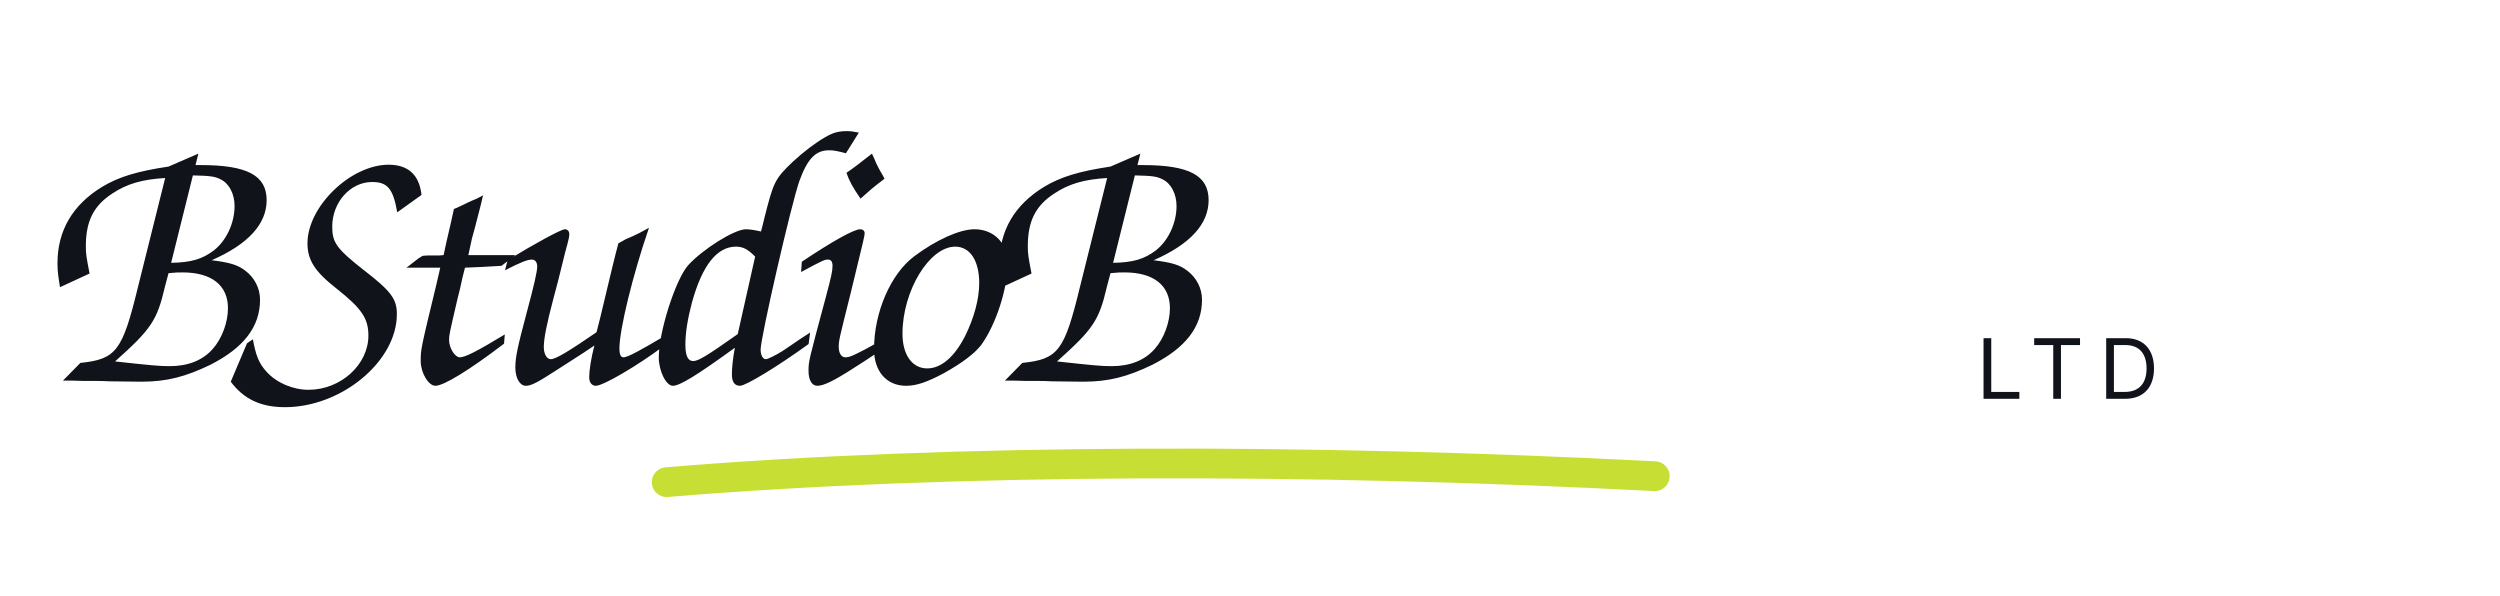
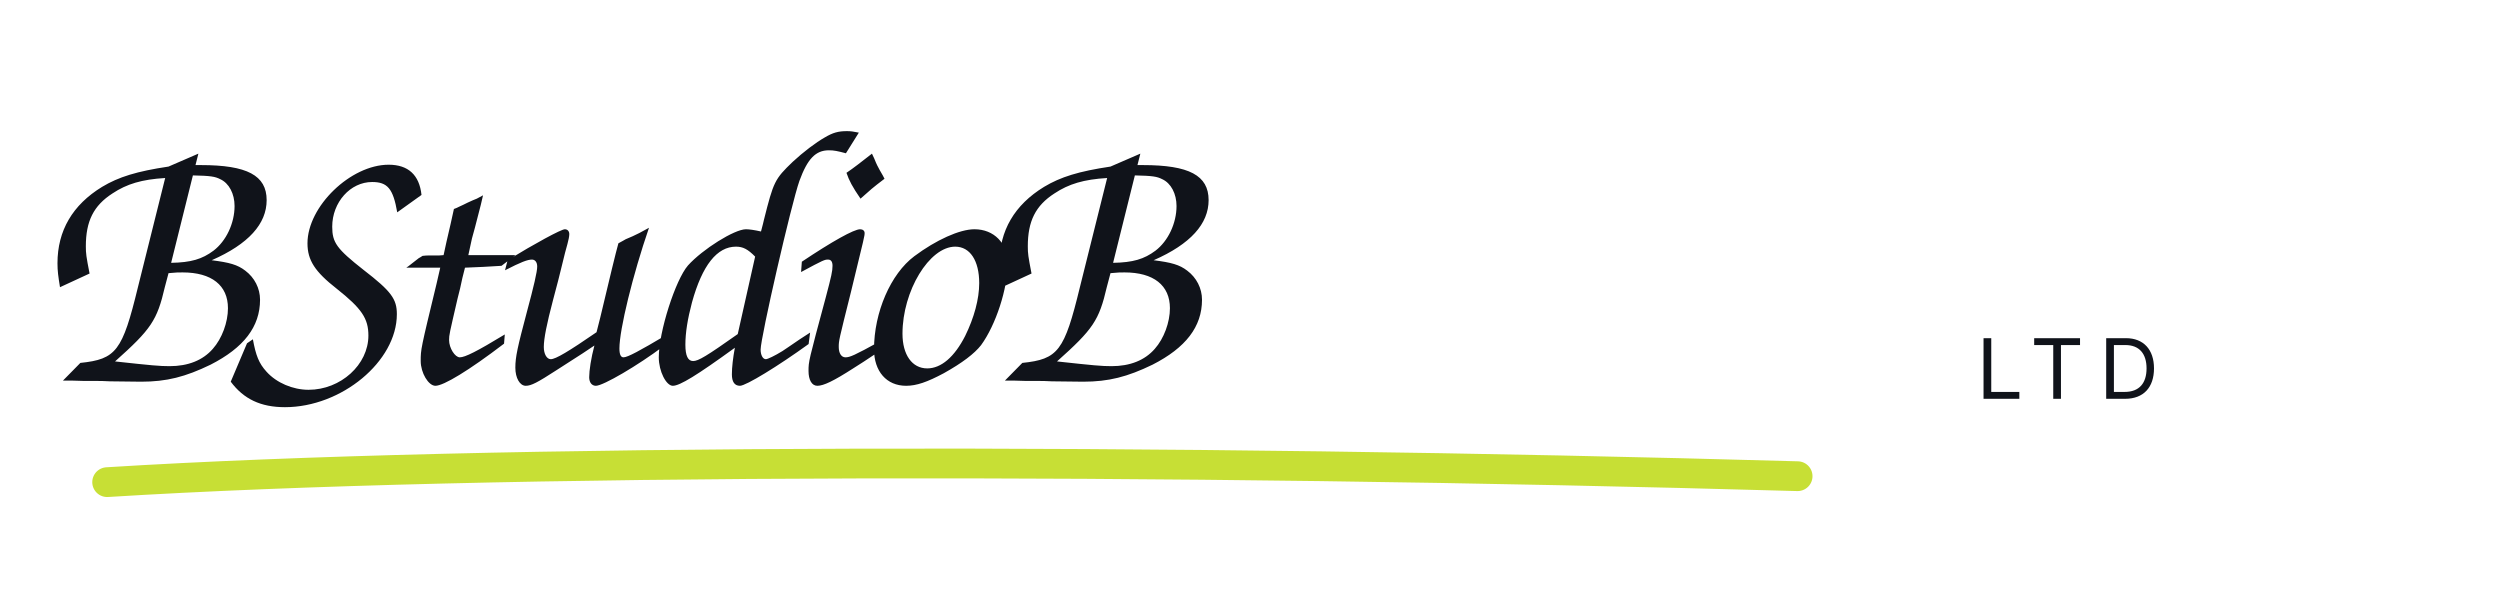
<svg xmlns="http://www.w3.org/2000/svg" viewBox="0 0 420 100" role="img" aria-labelledby="title desc">
  <text x="5" y="64" fill="#10131a" font-family="Brush Script MT, Segoe Script, URW Chancery L, cursive" font-size="62" font-style="italic" letter-spacing="-3">BStudioB</text>
  <text x="332" y="67" fill="#10131a" font-family="Inter, Arial, sans-serif" font-size="14" letter-spacing="2.5">LTD</text>
-   <path d="M112 81 C160 77 220 77 278 80" fill="none" stroke="#c7df35" stroke-linecap="round" stroke-width="5" />
+   <path d="M18 81 C82 77 196 77 302 80" fill="none" stroke="#c7df35" stroke-linecap="round" stroke-width="5" />
</svg>
